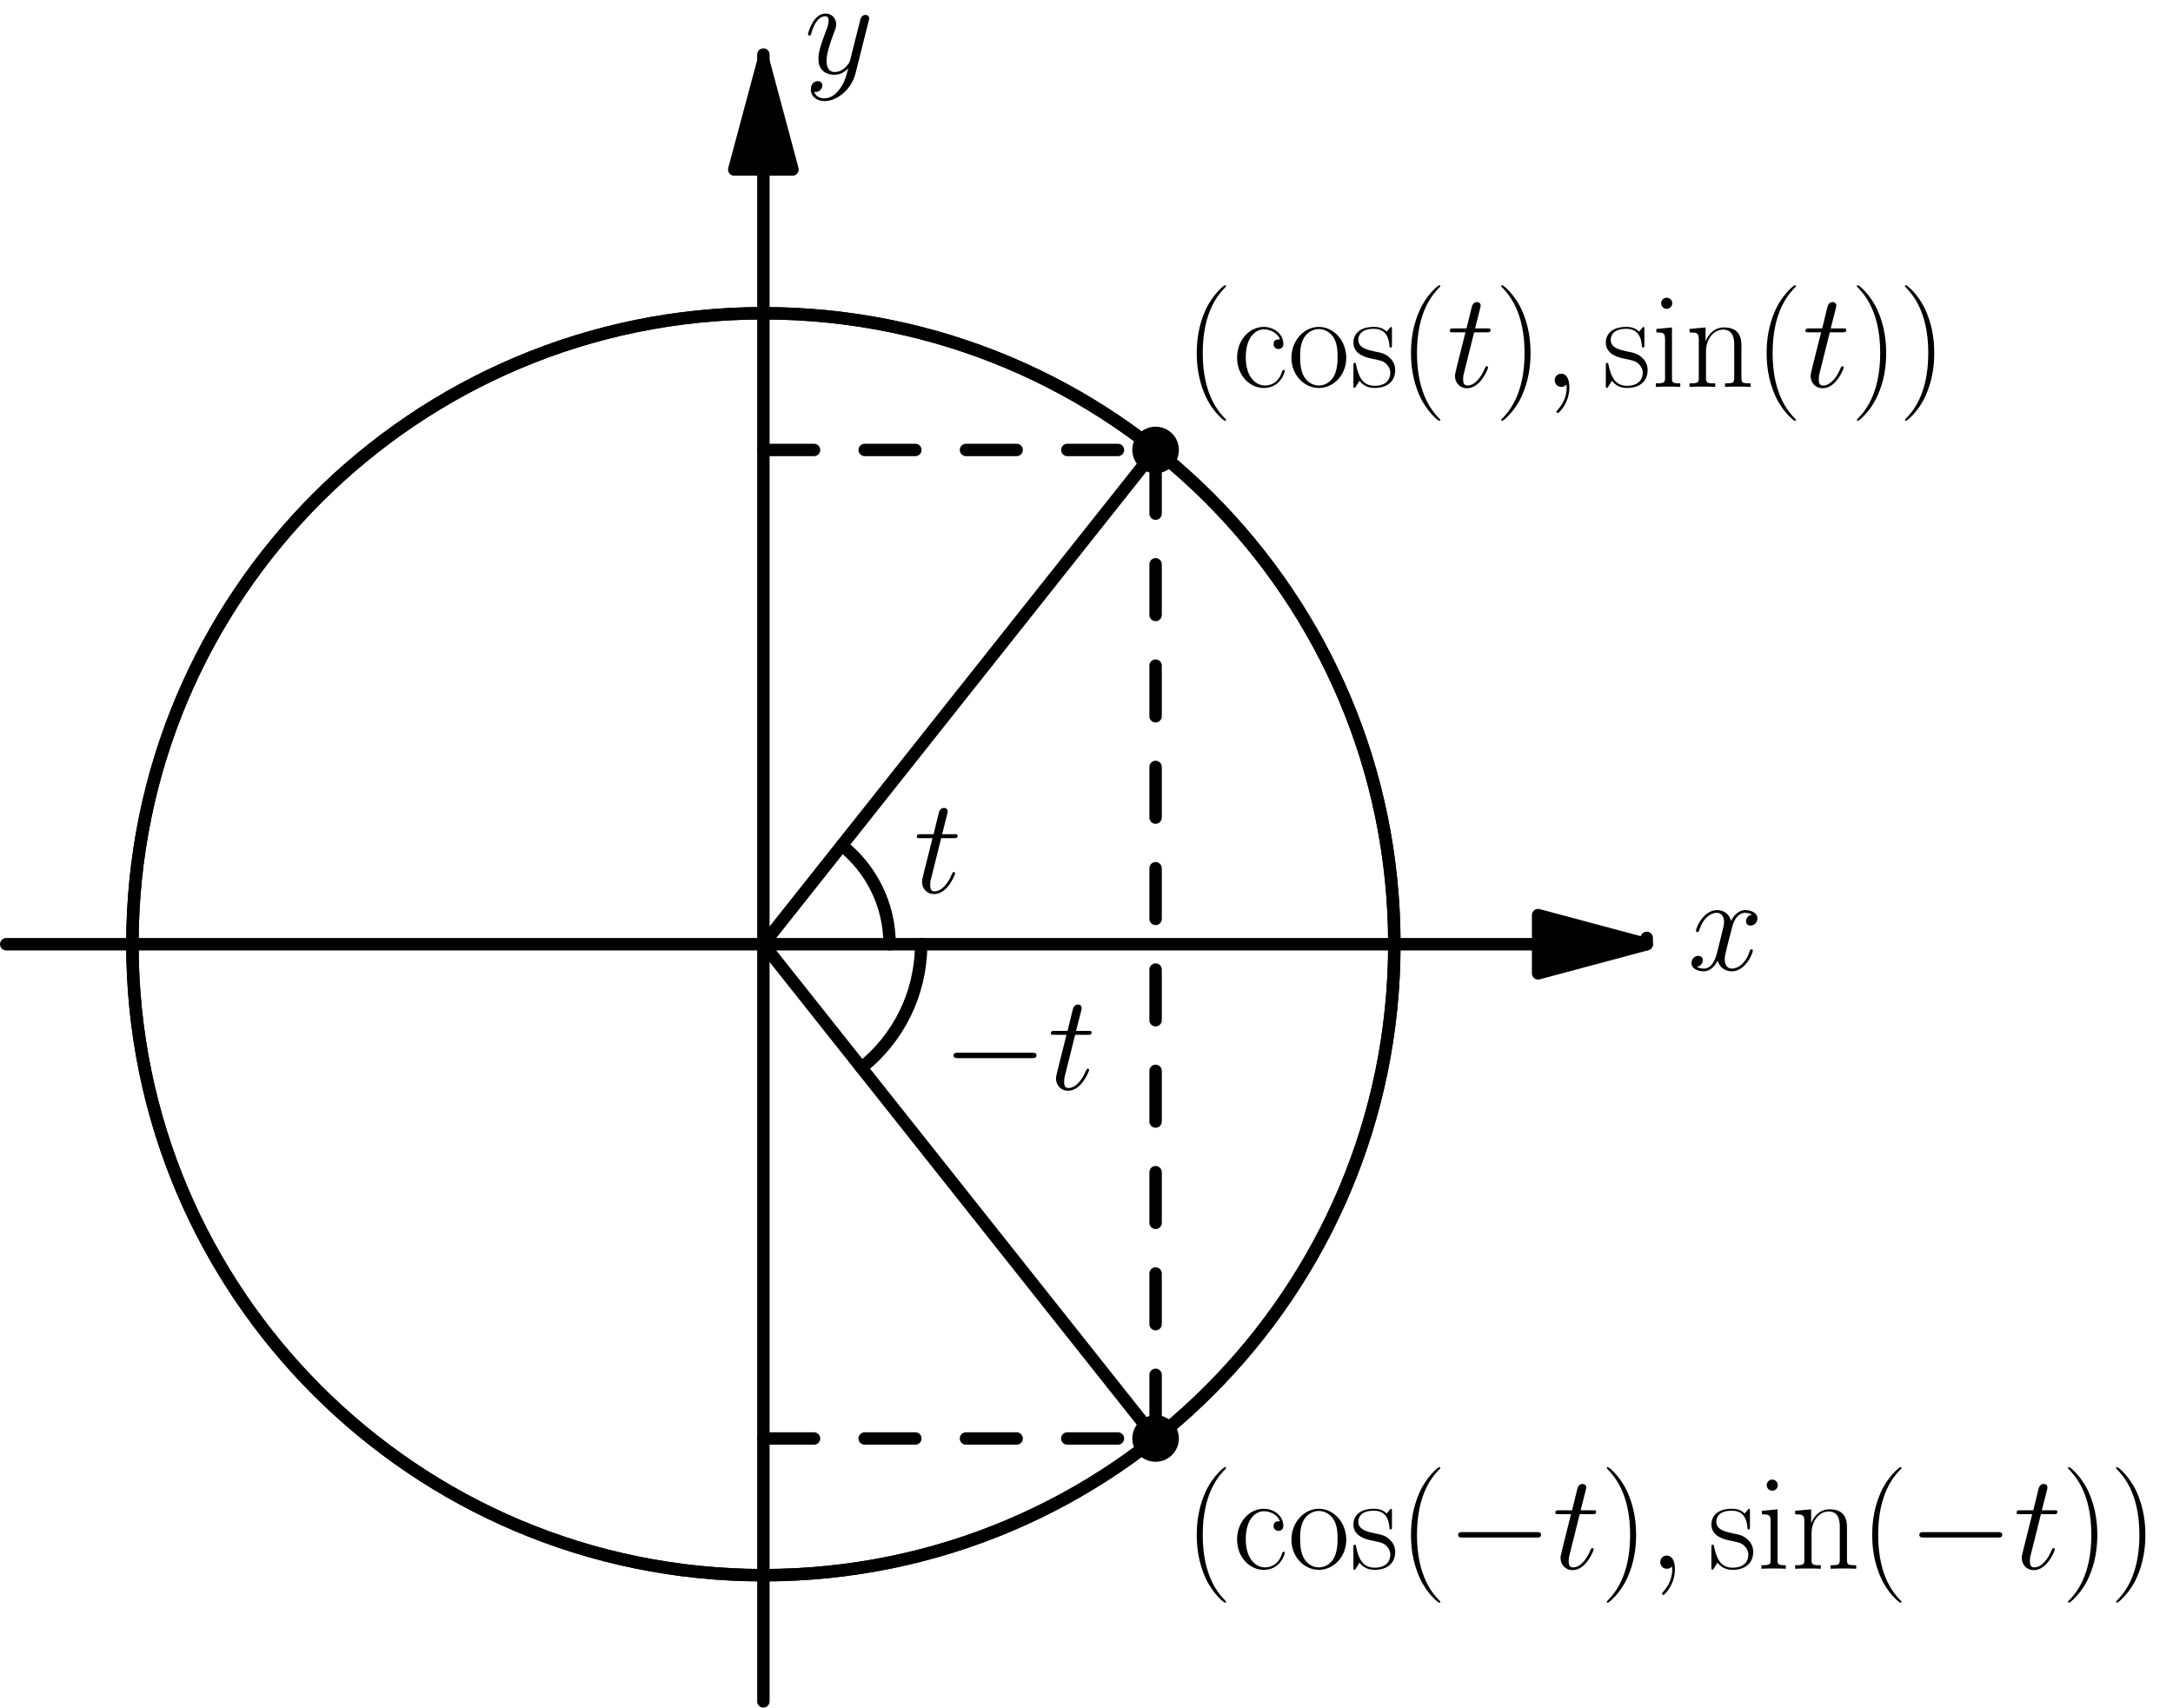
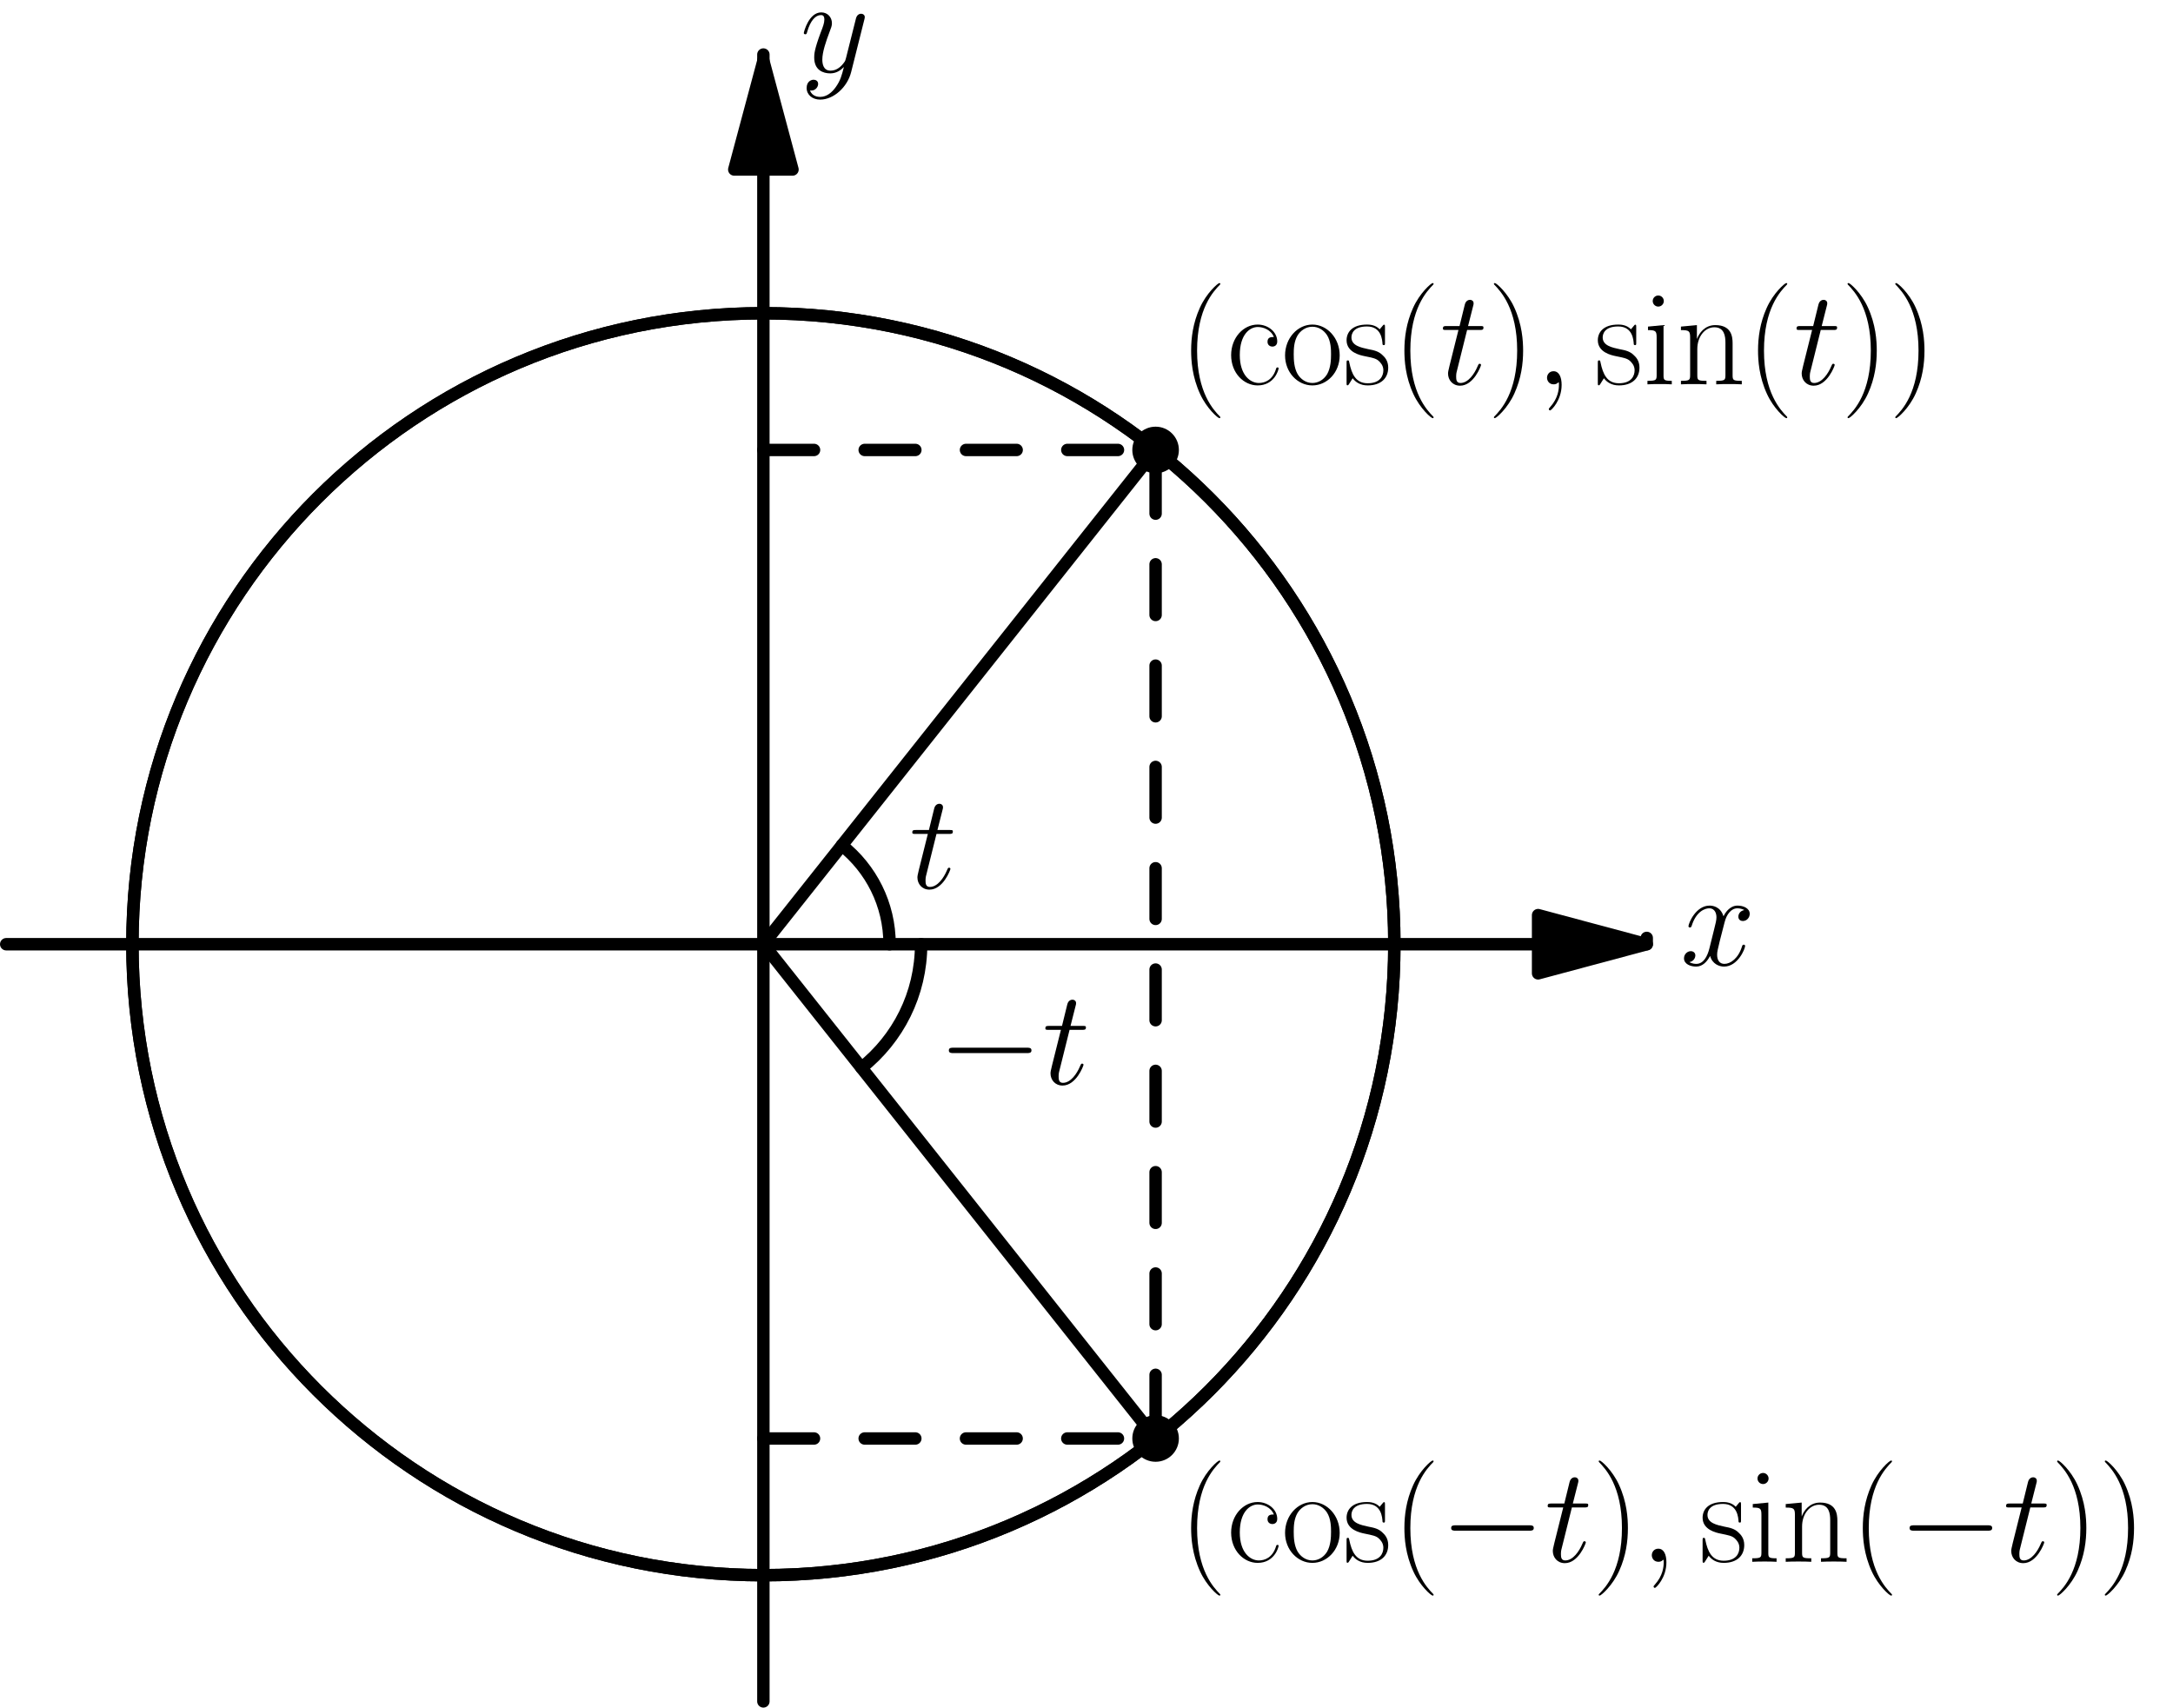
- <svg xmlns="http://www.w3.org/2000/svg" xmlns:xlink="http://www.w3.org/1999/xlink" height="311.853pt" version="1.1" viewBox="56.409 53.858 396.851 311.853" width="396.851pt">
+ <svg xmlns="http://www.w3.org/2000/svg" xmlns:xlink="http://www.w3.org/1999/xlink" height="313.022pt" version="1.1" viewBox="56.621 54.06 398.339 313.022" width="398.339pt">
  <defs>
-     <path d="M4.852 0.1C4.852 -1.344 4.379 -2.413 3.359 -2.413C2.563 -2.413 2.165 -1.766 2.165 -1.219S2.538 0 3.384 0C3.707 0 3.981 -0.1 4.205 -0.323C4.254 -0.373 4.279 -0.373 4.304 -0.373C4.354 -0.373 4.354 -0.025 4.354 0.1C4.354 0.921 4.205 2.538 2.762 4.155C2.488 4.454 2.488 4.503 2.488 4.553C2.488 4.677 2.612 4.802 2.737 4.802C2.936 4.802 4.852 2.961 4.852 0.1Z" id="g0-59" />
-     <path d="M5.001 -10.002H7.29C7.763 -10.002 8.011 -10.002 8.011 -10.45C8.011 -10.723 7.862 -10.723 7.364 -10.723H5.175L6.096 -14.356C6.195 -14.704 6.195 -14.754 6.195 -14.928C6.195 -15.326 5.872 -15.55 5.548 -15.55C5.349 -15.55 4.777 -15.475 4.578 -14.679L3.608 -10.723H1.269C0.771 -10.723 0.547 -10.723 0.547 -10.251C0.547 -10.002 0.722 -10.002 1.194 -10.002H3.409L1.766 -3.433C1.567 -2.563 1.493 -2.314 1.493 -1.99C1.493 -0.821 2.314 0.249 3.707 0.249C6.22 0.249 7.564 -3.384 7.564 -3.558C7.564 -3.707 7.464 -3.782 7.315 -3.782C7.265 -3.782 7.165 -3.782 7.116 -3.682C7.091 -3.657 7.066 -3.632 6.892 -3.234C6.369 -1.99 5.225 -0.249 3.782 -0.249C3.035 -0.249 2.986 -0.871 2.986 -1.418C2.986 -1.443 2.986 -1.916 3.06 -2.214L5.001 -10.002Z" id="g0-116" />
-     <path d="M11.793 -10.151C10.997 -10.002 10.698 -9.405 10.698 -8.932C10.698 -8.335 11.171 -8.136 11.519 -8.136C12.266 -8.136 12.788 -8.783 12.788 -9.454C12.788 -10.499 11.594 -10.972 10.549 -10.972C9.031 -10.972 8.186 -9.479 7.962 -9.007C7.389 -10.873 5.847 -10.972 5.399 -10.972C2.861 -10.972 1.518 -7.713 1.518 -7.165C1.518 -7.066 1.617 -6.942 1.791 -6.942C1.99 -6.942 2.04 -7.091 2.09 -7.19C2.936 -9.952 4.603 -10.475 5.324 -10.475C6.444 -10.475 6.668 -9.43 6.668 -8.832C6.668 -8.285 6.519 -7.713 6.22 -6.519L5.374 -3.11C5.001 -1.617 4.279 -0.249 2.961 -0.249C2.836 -0.249 2.214 -0.249 1.692 -0.572C2.588 -0.746 2.787 -1.493 2.787 -1.791C2.787 -2.289 2.413 -2.588 1.941 -2.588C1.344 -2.588 0.697 -2.065 0.697 -1.269C0.697 -0.224 1.866 0.249 2.936 0.249C4.13 0.249 4.976 -0.697 5.498 -1.717C5.897 -0.249 7.141 0.249 8.061 0.249C10.599 0.249 11.942 -3.01 11.942 -3.558C11.942 -3.682 11.843 -3.782 11.694 -3.782C11.47 -3.782 11.445 -3.657 11.37 -3.458C10.698 -1.269 9.255 -0.249 8.136 -0.249C7.265 -0.249 6.792 -0.896 6.792 -1.916C6.792 -2.463 6.892 -2.861 7.29 -4.503L8.161 -7.887C8.534 -9.38 9.38 -10.475 10.524 -10.475C10.574 -10.475 11.271 -10.475 11.793 -10.151Z" id="g0-120" />
-     <path d="M6.543 2.787C5.872 3.732 4.901 4.578 3.682 4.578C3.384 4.578 2.189 4.528 1.816 3.384C1.891 3.409 2.015 3.409 2.065 3.409C2.811 3.409 3.309 2.762 3.309 2.189S2.836 1.418 2.463 1.418C2.065 1.418 1.194 1.717 1.194 2.936C1.194 4.205 2.264 5.076 3.682 5.076C6.17 5.076 8.683 2.787 9.38 0.025L11.818 -9.678C11.843 -9.803 11.893 -9.952 11.893 -10.101C11.893 -10.475 11.594 -10.723 11.221 -10.723C10.997 -10.723 10.475 -10.624 10.275 -9.877L8.434 -2.563C8.31 -2.115 8.31 -2.065 8.111 -1.791C7.613 -1.095 6.792 -0.249 5.598 -0.249C4.205 -0.249 4.08 -1.617 4.08 -2.289C4.08 -3.707 4.752 -5.623 5.424 -7.414C5.698 -8.136 5.847 -8.484 5.847 -8.982C5.847 -10.027 5.1 -10.972 3.881 -10.972C1.592 -10.972 0.672 -7.364 0.672 -7.165C0.672 -7.066 0.771 -6.942 0.945 -6.942C1.169 -6.942 1.194 -7.041 1.294 -7.389C1.891 -9.479 2.836 -10.475 3.807 -10.475C4.031 -10.475 4.454 -10.475 4.454 -9.653C4.454 -9.007 4.18 -8.285 3.807 -7.34C2.588 -4.08 2.588 -3.259 2.588 -2.662C2.588 -0.299 4.279 0.249 5.523 0.249C6.245 0.249 7.141 0.025 8.011 -0.896L8.036 -0.871C7.663 0.597 7.414 1.567 6.543 2.787Z" id="g0-121" />
-     <path d="M7.613 6.071C7.613 6.046 7.613 5.996 7.539 5.921C6.394 4.752 3.334 1.567 3.334 -6.195S6.344 -17.117 7.564 -18.361C7.564 -18.386 7.613 -18.436 7.613 -18.511S7.539 -18.635 7.439 -18.635C7.165 -18.635 5.051 -16.794 3.832 -14.057C2.588 -11.296 2.239 -8.608 2.239 -6.22C2.239 -4.429 2.413 -1.393 3.906 1.816C5.1 4.404 7.141 6.22 7.439 6.22C7.564 6.22 7.613 6.17 7.613 6.071Z" id="g1-40" />
-     <path d="M6.543 -6.195C6.543 -7.986 6.369 -11.022 4.876 -14.231C3.682 -16.819 1.642 -18.635 1.344 -18.635C1.269 -18.635 1.169 -18.61 1.169 -18.486C1.169 -18.436 1.194 -18.411 1.219 -18.361C2.413 -17.117 5.449 -13.958 5.449 -6.22C5.449 1.543 2.438 4.702 1.219 5.946C1.194 5.996 1.169 6.021 1.169 6.071C1.169 6.195 1.269 6.22 1.344 6.22C1.617 6.22 3.732 4.379 4.951 1.642C6.195 -1.12 6.543 -3.807 6.543 -6.195Z" id="g1-41" />
-     <path d="M8.683 -8.708C8.21 -8.708 7.514 -8.708 7.514 -7.837C7.514 -7.141 8.086 -6.942 8.409 -6.942C8.584 -6.942 9.305 -7.016 9.305 -7.887C9.305 -9.653 7.613 -10.997 5.698 -10.997C3.06 -10.997 0.821 -8.559 0.821 -5.374C0.821 -2.065 3.16 0.199 5.698 0.199C8.783 0.199 9.554 -2.662 9.554 -2.936C9.554 -3.035 9.529 -3.11 9.355 -3.11S9.156 -3.085 9.056 -2.762C8.409 -0.746 6.991 -0.249 5.921 -0.249C4.329 -0.249 2.413 -1.717 2.413 -5.399C2.413 -9.181 4.254 -10.549 5.722 -10.549C6.693 -10.549 8.136 -10.076 8.683 -8.708Z" id="g1-99" />
-     <path d="M3.856 -15.326C3.856 -15.873 3.409 -16.346 2.836 -16.346C2.289 -16.346 1.816 -15.898 1.816 -15.326C1.816 -14.779 2.264 -14.306 2.836 -14.306C3.384 -14.306 3.856 -14.754 3.856 -15.326ZM0.945 -10.624V-9.977C2.339 -9.977 2.538 -9.828 2.538 -8.633V-1.717C2.538 -0.771 2.438 -0.647 0.846 -0.647V0C1.443 -0.05 2.513 -0.05 3.135 -0.05C3.732 -0.05 4.752 -0.05 5.324 0V-0.647C3.856 -0.647 3.807 -0.796 3.807 -1.692V-10.897L0.945 -10.624Z" id="g1-105" />
-     <path d="M10.325 -7.564C10.325 -8.832 10.076 -10.897 7.141 -10.897C5.175 -10.897 4.155 -9.38 3.782 -8.385H3.757V-10.897L0.821 -10.624V-9.977C2.289 -9.977 2.513 -9.828 2.513 -8.633V-1.717C2.513 -0.771 2.413 -0.647 0.821 -0.647V0C1.418 -0.05 2.513 -0.05 3.16 -0.05S4.926 -0.05 5.523 0V-0.647C3.931 -0.647 3.832 -0.746 3.832 -1.717V-6.494C3.832 -8.783 5.225 -10.499 6.966 -10.499C8.808 -10.499 9.007 -8.857 9.007 -7.663V-1.717C9.007 -0.771 8.907 -0.647 7.315 -0.647V0C7.912 -0.05 9.007 -0.05 9.653 -0.05S11.42 -0.05 12.017 0V-0.647C10.425 -0.647 10.325 -0.746 10.325 -1.717V-7.564Z" id="g1-110" />
-     <path d="M10.723 -5.324C10.723 -8.509 8.409 -10.997 5.698 -10.997S0.672 -8.509 0.672 -5.324C0.672 -2.189 2.986 0.199 5.698 0.199S10.723 -2.189 10.723 -5.324ZM5.698 -0.249C4.528 -0.249 3.533 -0.945 2.961 -1.916C2.339 -3.035 2.264 -4.429 2.264 -5.523C2.264 -6.568 2.314 -7.862 2.961 -8.982C3.458 -9.803 4.429 -10.599 5.698 -10.599C6.817 -10.599 7.763 -9.977 8.36 -9.106C9.131 -7.937 9.131 -6.295 9.131 -5.523C9.131 -4.553 9.081 -3.06 8.409 -1.866C7.713 -0.722 6.643 -0.249 5.698 -0.249Z" id="g1-111" />
-     <path d="M7.688 -10.499C7.688 -10.947 7.663 -10.972 7.514 -10.972C7.414 -10.972 7.389 -10.947 7.091 -10.574C7.016 -10.475 6.792 -10.226 6.718 -10.126C5.921 -10.972 4.802 -10.997 4.379 -10.997C1.617 -10.997 0.622 -9.554 0.622 -8.111C0.622 -5.872 3.16 -5.349 3.881 -5.2C5.449 -4.876 5.996 -4.777 6.519 -4.329C6.842 -4.031 7.389 -3.483 7.389 -2.588C7.389 -1.543 6.792 -0.199 4.503 -0.199C2.339 -0.199 1.567 -1.841 1.12 -4.031C1.045 -4.379 1.045 -4.404 0.846 -4.404S0.622 -4.379 0.622 -3.881V-0.299C0.622 0.149 0.647 0.174 0.796 0.174C0.921 0.174 0.945 0.149 1.07 -0.05C1.219 -0.274 1.592 -0.871 1.742 -1.12C2.239 -0.448 3.11 0.199 4.503 0.199C6.966 0.199 8.285 -1.144 8.285 -3.085C8.285 -4.354 7.613 -5.026 7.29 -5.324C6.543 -6.096 5.673 -6.27 4.628 -6.469C3.259 -6.767 1.518 -7.116 1.518 -8.633C1.518 -9.28 1.866 -10.649 4.379 -10.649C7.041 -10.649 7.19 -8.161 7.24 -7.364C7.265 -7.24 7.389 -7.215 7.464 -7.215C7.688 -7.215 7.688 -7.29 7.688 -7.713V-10.499Z" id="g1-115" />
-     <path d="M16.396 -5.722C16.819 -5.722 17.267 -5.722 17.267 -6.22S16.819 -6.718 16.396 -6.718H2.936C2.513 -6.718 2.065 -6.718 2.065 -6.22S2.513 -5.722 2.936 -5.722H16.396Z" id="g2-0" />
+     <path d="M16.335 -5.701C16.756 -5.701 17.202 -5.701 17.202 -6.197S16.756 -6.692 16.335 -6.692H2.925C2.503 -6.692 2.057 -6.692 2.057 -6.197S2.503 -5.701 2.925 -5.701H16.335Z" id="g0-0" />
+     <path d="M7.585 6.048C7.585 6.023 7.585 5.974 7.51 5.899C6.37 4.734 3.321 1.562 3.321 -6.172S6.321 -17.053 7.535 -18.293C7.535 -18.318 7.585 -18.367 7.585 -18.442S7.51 -18.566 7.411 -18.566C7.139 -18.566 5.032 -16.731 3.817 -14.005C2.578 -11.253 2.231 -8.576 2.231 -6.197C2.231 -4.412 2.404 -1.388 3.892 1.809C5.081 4.387 7.114 6.197 7.411 6.197C7.535 6.197 7.585 6.147 7.585 6.048Z" id="g2-40" />
+     <path d="M6.519 -6.172C6.519 -7.957 6.345 -10.981 4.858 -14.178C3.668 -16.756 1.636 -18.566 1.339 -18.566C1.264 -18.566 1.165 -18.541 1.165 -18.417C1.165 -18.367 1.19 -18.342 1.215 -18.293C2.404 -17.053 5.428 -13.905 5.428 -6.197C5.428 1.537 2.429 4.685 1.215 5.924C1.19 5.974 1.165 5.998 1.165 6.048C1.165 6.172 1.264 6.197 1.339 6.197C1.611 6.197 3.718 4.363 4.933 1.636C6.172 -1.115 6.519 -3.792 6.519 -6.172Z" id="g2-41" />
+     <path d="M8.651 -8.675C8.18 -8.675 7.486 -8.675 7.486 -7.808C7.486 -7.114 8.056 -6.916 8.378 -6.916C8.552 -6.916 9.27 -6.99 9.27 -7.857C9.27 -9.617 7.585 -10.956 5.676 -10.956C3.049 -10.956 0.818 -8.527 0.818 -5.354C0.818 -2.057 3.148 0.198 5.676 0.198C8.75 0.198 9.518 -2.652 9.518 -2.925C9.518 -3.024 9.493 -3.098 9.32 -3.098S9.122 -3.074 9.022 -2.751C8.378 -0.744 6.965 -0.248 5.899 -0.248C4.313 -0.248 2.404 -1.71 2.404 -5.379C2.404 -9.146 4.239 -10.51 5.701 -10.51C6.668 -10.51 8.105 -10.039 8.651 -8.675Z" id="g2-99" />
+     <path d="M3.842 -15.269C3.842 -15.814 3.396 -16.285 2.826 -16.285C2.28 -16.285 1.809 -15.839 1.809 -15.269C1.809 -14.723 2.256 -14.253 2.826 -14.253C3.371 -14.253 3.842 -14.699 3.842 -15.269ZM0.942 -10.584V-9.94C2.33 -9.94 2.528 -9.791 2.528 -8.601V-1.71C2.528 -0.768 2.429 -0.644 0.843 -0.644V0C1.438 -0.05 2.503 -0.05 3.123 -0.05C3.718 -0.05 4.734 -0.05 5.304 0V-0.644C3.842 -0.644 3.792 -0.793 3.792 -1.686V-10.857L0.942 -10.584Z" id="g2-105" />
+     <path d="M10.287 -7.535C10.287 -8.799 10.039 -10.857 7.114 -10.857C5.156 -10.857 4.139 -9.345 3.768 -8.353H3.743V-10.857L0.818 -10.584V-9.94C2.28 -9.94 2.503 -9.791 2.503 -8.601V-1.71C2.503 -0.768 2.404 -0.644 0.818 -0.644V0C1.413 -0.05 2.503 -0.05 3.148 -0.05S4.908 -0.05 5.503 0V-0.644C3.916 -0.644 3.817 -0.744 3.817 -1.71V-6.469C3.817 -8.75 5.205 -10.46 6.94 -10.46C8.775 -10.46 8.973 -8.824 8.973 -7.634V-1.71C8.973 -0.768 8.874 -0.644 7.287 -0.644V0C7.882 -0.05 8.973 -0.05 9.617 -0.05S11.377 -0.05 11.972 0V-0.644C10.386 -0.644 10.287 -0.744 10.287 -1.71V-7.535Z" id="g2-110" />
+     <path d="M10.683 -5.304C10.683 -8.477 8.378 -10.956 5.676 -10.956S0.669 -8.477 0.669 -5.304C0.669 -2.181 2.974 0.198 5.676 0.198S10.683 -2.181 10.683 -5.304ZM5.676 -0.248C4.511 -0.248 3.52 -0.942 2.95 -1.909C2.33 -3.024 2.256 -4.412 2.256 -5.503C2.256 -6.544 2.305 -7.833 2.95 -8.948C3.445 -9.766 4.412 -10.559 5.676 -10.559C6.792 -10.559 7.734 -9.94 8.328 -9.072C9.097 -7.907 9.097 -6.271 9.097 -5.503C9.097 -4.536 9.047 -3.049 8.378 -1.859C7.684 -0.719 6.618 -0.248 5.676 -0.248Z" id="g2-111" />
+     <path d="M7.659 -10.46C7.659 -10.906 7.634 -10.931 7.486 -10.931C7.387 -10.931 7.362 -10.906 7.064 -10.534C6.99 -10.435 6.767 -10.188 6.692 -10.088C5.899 -10.931 4.784 -10.956 4.363 -10.956C1.611 -10.956 0.62 -9.518 0.62 -8.081C0.62 -5.85 3.148 -5.329 3.867 -5.18C5.428 -4.858 5.974 -4.759 6.494 -4.313C6.816 -4.016 7.362 -3.47 7.362 -2.578C7.362 -1.537 6.767 -0.198 4.486 -0.198C2.33 -0.198 1.562 -1.834 1.115 -4.016C1.041 -4.363 1.041 -4.387 0.843 -4.387S0.62 -4.363 0.62 -3.867V-0.297C0.62 0.149 0.644 0.174 0.793 0.174C0.917 0.174 0.942 0.149 1.066 -0.05C1.215 -0.273 1.586 -0.868 1.735 -1.115C2.231 -0.446 3.098 0.198 4.486 0.198C6.94 0.198 8.254 -1.14 8.254 -3.074C8.254 -4.338 7.585 -5.007 7.263 -5.304C6.519 -6.073 5.651 -6.246 4.61 -6.445C3.247 -6.742 1.512 -7.089 1.512 -8.601C1.512 -9.246 1.859 -10.609 4.363 -10.609C7.015 -10.609 7.163 -8.13 7.213 -7.337C7.238 -7.213 7.362 -7.188 7.436 -7.188C7.659 -7.188 7.659 -7.263 7.659 -7.684V-10.46Z" id="g2-115" />
+     <path d="M4.833 0.099C4.833 -1.339 4.363 -2.404 3.346 -2.404C2.553 -2.404 2.156 -1.76 2.156 -1.215S2.528 0 3.371 0C3.693 0 3.966 -0.099 4.189 -0.322C4.239 -0.372 4.263 -0.372 4.288 -0.372C4.338 -0.372 4.338 -0.025 4.338 0.099C4.338 0.917 4.189 2.528 2.751 4.139C2.479 4.437 2.479 4.486 2.479 4.536C2.479 4.66 2.603 4.784 2.727 4.784C2.925 4.784 4.833 2.95 4.833 0.099Z" id="g1-59" />
+     <path d="M4.982 -9.964H7.263C7.734 -9.964 7.981 -9.964 7.981 -10.411C7.981 -10.683 7.833 -10.683 7.337 -10.683H5.156L6.073 -14.302C6.172 -14.649 6.172 -14.699 6.172 -14.872C6.172 -15.269 5.85 -15.492 5.528 -15.492C5.329 -15.492 4.759 -15.418 4.561 -14.624L3.594 -10.683H1.264C0.768 -10.683 0.545 -10.683 0.545 -10.212C0.545 -9.964 0.719 -9.964 1.19 -9.964H3.396L1.76 -3.421C1.562 -2.553 1.487 -2.305 1.487 -1.983C1.487 -0.818 2.305 0.248 3.693 0.248C6.197 0.248 7.535 -3.371 7.535 -3.545C7.535 -3.693 7.436 -3.768 7.287 -3.768C7.238 -3.768 7.139 -3.768 7.089 -3.668C7.064 -3.644 7.04 -3.619 6.866 -3.222C6.345 -1.983 5.205 -0.248 3.768 -0.248C3.024 -0.248 2.974 -0.868 2.974 -1.413C2.974 -1.438 2.974 -1.909 3.049 -2.206L4.982 -9.964Z" id="g1-116" />
+     <path d="M11.749 -10.113C10.956 -9.964 10.658 -9.37 10.658 -8.899C10.658 -8.304 11.129 -8.105 11.476 -8.105C12.22 -8.105 12.741 -8.75 12.741 -9.419C12.741 -10.46 11.551 -10.931 10.51 -10.931C8.998 -10.931 8.155 -9.444 7.932 -8.973C7.362 -10.832 5.825 -10.931 5.379 -10.931C2.851 -10.931 1.512 -7.684 1.512 -7.139C1.512 -7.04 1.611 -6.916 1.785 -6.916C1.983 -6.916 2.033 -7.064 2.082 -7.163C2.925 -9.915 4.586 -10.435 5.304 -10.435C6.42 -10.435 6.643 -9.394 6.643 -8.799C6.643 -8.254 6.494 -7.684 6.197 -6.494L5.354 -3.098C4.982 -1.611 4.263 -0.248 2.95 -0.248C2.826 -0.248 2.206 -0.248 1.686 -0.57C2.578 -0.744 2.776 -1.487 2.776 -1.785C2.776 -2.28 2.404 -2.578 1.933 -2.578C1.339 -2.578 0.694 -2.057 0.694 -1.264C0.694 -0.223 1.859 0.248 2.925 0.248C4.115 0.248 4.957 -0.694 5.478 -1.71C5.875 -0.248 7.114 0.248 8.031 0.248C10.559 0.248 11.898 -2.999 11.898 -3.545C11.898 -3.668 11.799 -3.768 11.65 -3.768C11.427 -3.768 11.402 -3.644 11.328 -3.445C10.658 -1.264 9.221 -0.248 8.105 -0.248C7.238 -0.248 6.767 -0.892 6.767 -1.909C6.767 -2.454 6.866 -2.851 7.263 -4.486L8.13 -7.857C8.502 -9.345 9.345 -10.435 10.485 -10.435C10.534 -10.435 11.229 -10.435 11.749 -10.113Z" id="g1-120" />
+     <path d="M6.519 2.776C5.85 3.718 4.883 4.561 3.668 4.561C3.371 4.561 2.181 4.511 1.809 3.371C1.884 3.396 2.008 3.396 2.057 3.396C2.801 3.396 3.297 2.751 3.297 2.181S2.826 1.413 2.454 1.413C2.057 1.413 1.19 1.71 1.19 2.925C1.19 4.189 2.256 5.057 3.668 5.057C6.147 5.057 8.651 2.776 9.345 0.025L11.774 -9.642C11.799 -9.766 11.848 -9.915 11.848 -10.063C11.848 -10.435 11.551 -10.683 11.179 -10.683C10.956 -10.683 10.435 -10.584 10.237 -9.84L8.403 -2.553C8.279 -2.107 8.279 -2.057 8.081 -1.785C7.585 -1.091 6.767 -0.248 5.577 -0.248C4.189 -0.248 4.065 -1.611 4.065 -2.28C4.065 -3.693 4.734 -5.602 5.404 -7.387C5.676 -8.105 5.825 -8.452 5.825 -8.948C5.825 -9.989 5.081 -10.931 3.867 -10.931C1.586 -10.931 0.669 -7.337 0.669 -7.139C0.669 -7.04 0.768 -6.916 0.942 -6.916C1.165 -6.916 1.19 -7.015 1.289 -7.362C1.884 -9.444 2.826 -10.435 3.792 -10.435C4.016 -10.435 4.437 -10.435 4.437 -9.617C4.437 -8.973 4.164 -8.254 3.792 -7.312C2.578 -4.065 2.578 -3.247 2.578 -2.652C2.578 -0.297 4.263 0.248 5.503 0.248C6.222 0.248 7.114 0.025 7.981 -0.892L8.006 -0.868C7.634 0.595 7.387 1.562 6.519 2.776Z" id="g1-121" />
  </defs>
-   <g id="page1" transform="matrix(0.996264 0 0 0.996264 0 0)">
+   <g id="page1">
    <g transform="matrix(1 0 0 1 196.558 227.146)">
      <path d="M 115.665 0C 115.665 -63.88 63.88 -115.665 0 -115.665C -63.88 -115.665 -115.665 -63.88 -115.665 -0C -115.665 63.88 -63.88 115.665 0 115.665C 63.88 115.665 115.665 63.88 115.665 0Z" fill="none" stroke="#000000" stroke-linecap="round" stroke-linejoin="round" stroke-miterlimit="10.037" stroke-width="2.276" />
    </g>
    <g transform="matrix(1 0 0 1 196.558 227.146)">
      <path d="M 142.015 0L -138.798 -0" fill="none" stroke="#000000" stroke-linecap="round" stroke-linejoin="round" stroke-miterlimit="10.037" stroke-width="2.276" />
    </g>
    <g transform="matrix(1 0 0 1 196.558 227.146)">
-       <path d="M 161.931 0L 142.015 -5.337L 142.015 5.337L 161.931 0Z" fill="#000000" />
+       <path d="M 161.931 2.92526e-15L 142.015 -5.337L 142.015 5.337L 161.931 2.92526e-15Z" fill="#000000" />
    </g>
    <g transform="matrix(1 0 0 1 196.558 227.146)">
-       <path d="M 161.931 0L 142.015 -5.337L 142.015 5.337L 161.931 0Z" fill="none" stroke="#000000" stroke-linecap="round" stroke-linejoin="round" stroke-miterlimit="10.037" stroke-width="2.276" />
+       <path d="M 161.931 2.92526e-15L 142.015 -5.337L 142.015 5.337L 161.931 2.92526e-15Z" fill="none" stroke="#000000" stroke-linecap="round" stroke-linejoin="round" stroke-miterlimit="10.037" stroke-width="2.276" />
    </g>
    <g transform="matrix(1 0 0 1 196.558 227.146)">
      <path d="M 161.931 0L 161.931 -1.157" fill="none" stroke="#000000" stroke-linecap="round" stroke-linejoin="round" stroke-miterlimit="10.037" stroke-width="2.276" />
    </g>
-     <use x="365.993" xlink:href="#g0-120" y="231.864" />
+     <use x="364.626" xlink:href="#g1-120" y="230.997" />
    <g transform="matrix(1 0 0 1 196.558 227.146)">
      <path d="M 0 -142.015L 0 138.798" fill="none" stroke="#000000" stroke-linecap="round" stroke-linejoin="round" stroke-miterlimit="10.037" stroke-width="2.276" />
    </g>
    <g transform="matrix(1 0 0 1 196.558 227.146)">
-       <path d="M 0 -161.931L -5.337 -142.015L 5.337 -142.015L 0 -161.931Z" fill="#000000" />
+       <path d="M 2.92526e-15 -161.931L -5.337 -142.015L 5.337 -142.015L 2.92526e-15 -161.931Z" fill="#000000" />
    </g>
    <g transform="matrix(1 0 0 1 196.558 227.146)">
-       <path d="M 0 -161.931L -5.337 -142.015L 5.337 -142.015L 0 -161.931Z" fill="none" stroke="#000000" stroke-linecap="round" stroke-linejoin="round" stroke-miterlimit="10.037" stroke-width="2.276" />
+       <path d="M 2.92526e-15 -161.931L -5.337 -142.015L 5.337 -142.015L 2.92526e-15 -161.931Z" fill="none" stroke="#000000" stroke-linecap="round" stroke-linejoin="round" stroke-miterlimit="10.037" stroke-width="2.276" />
    </g>
    <g transform="matrix(1 0 0 1 196.558 227.146)">
      <path d="M 0 -161.931L 0 -163.088" fill="none" stroke="#000000" stroke-linecap="round" stroke-linejoin="round" stroke-miterlimit="10.037" stroke-width="2.276" />
    </g>
-     <use x="204.061" xlink:href="#g0-121" y="67.513" />
+     <use x="203.299" xlink:href="#g1-121" y="67.261" />
    <g transform="matrix(1 0 0 1 196.558 227.146)">
      <path d="M 115.665 0C 115.665 -63.88 63.88 -115.665 0 -115.665C -63.88 -115.665 -115.665 -63.88 -115.665 -0C -115.665 63.88 -63.88 115.665 0 115.665C 63.88 115.665 115.665 63.88 115.665 0Z" fill="none" stroke="#000000" stroke-linecap="round" stroke-linejoin="round" stroke-miterlimit="10.037" stroke-width="2.276" />
    </g>
    <g transform="matrix(1 0 0 1 196.558 227.146)">
      <path d="M 71.899 -90.604L 0 0L 71.899 90.604" fill="none" stroke="#000000" stroke-linecap="round" stroke-linejoin="round" stroke-miterlimit="10.037" stroke-width="2.276" />
    </g>
    <g transform="matrix(1 0 0 1 196.558 227.146)">
      <circle cx="71.899" cy="-90.604" r="4.268" fill="#000000" />
    </g>
-     <use x="273.763" xlink:href="#g1-40" y="124.98" />
-     <use x="282.574" xlink:href="#g1-99" y="124.98" />
-     <use x="292.685" xlink:href="#g1-111" y="124.98" />
-     <use x="304.095" xlink:href="#g1-115" y="124.98" />
-     <use x="313.036" xlink:href="#g1-40" y="124.98" />
-     <use x="321.847" xlink:href="#g0-116" y="124.98" />
-     <use x="330.644" xlink:href="#g1-41" y="124.98" />
-     <use x="339.455" xlink:href="#g0-59" y="124.98" />
-     <use x="350.368" xlink:href="#g1-115" y="124.98" />
-     <use x="359.309" xlink:href="#g1-105" y="124.98" />
-     <use x="365.52" xlink:href="#g1-110" y="124.98" />
-     <use x="378.231" xlink:href="#g1-40" y="124.98" />
-     <use x="387.041" xlink:href="#g0-116" y="124.98" />
-     <use x="395.838" xlink:href="#g1-41" y="124.98" />
-     <use x="404.649" xlink:href="#g1-41" y="124.98" />
+     <use x="272.741" xlink:href="#g2-40" y="124.513" />
+     <use x="281.486" xlink:href="#g2-99" y="124.513" />
+     <use x="291.521" xlink:href="#g2-111" y="124.513" />
+     <use x="302.846" xlink:href="#g2-115" y="124.513" />
+     <use x="311.834" xlink:href="#g2-40" y="124.513" />
+     <use x="320.579" xlink:href="#g1-116" y="124.513" />
+     <use x="329.31" xlink:href="#g2-41" y="124.513" />
+     <use x="338.055" xlink:href="#g1-59" y="124.513" />
+     <use x="348.903" xlink:href="#g2-115" y="124.513" />
+     <use x="357.777" xlink:href="#g2-105" y="124.513" />
+     <use x="363.942" xlink:href="#g2-110" y="124.513" />
+     <use x="376.661" xlink:href="#g2-40" y="124.513" />
+     <use x="385.406" xlink:href="#g1-116" y="124.513" />
+     <use x="394.138" xlink:href="#g2-41" y="124.513" />
+     <use x="402.883" xlink:href="#g2-41" y="124.513" />
    <g transform="matrix(1 0 0 1 196.558 227.146)">
      <circle cx="71.899" cy="90.604" r="4.268" fill="#000000" />
    </g>
-     <use x="273.763" xlink:href="#g1-40" y="341.63" />
-     <use x="282.574" xlink:href="#g1-99" y="341.63" />
-     <use x="292.685" xlink:href="#g1-111" y="341.63" />
-     <use x="304.095" xlink:href="#g1-115" y="341.63" />
-     <use x="313.036" xlink:href="#g1-40" y="341.63" />
-     <use x="321.847" xlink:href="#g2-0" y="341.63" />
-     <use x="341.198" xlink:href="#g0-116" y="341.63" />
-     <use x="349.995" xlink:href="#g1-41" y="341.63" />
-     <use x="358.806" xlink:href="#g0-59" y="341.63" />
-     <use x="369.72" xlink:href="#g1-115" y="341.63" />
-     <use x="378.66" xlink:href="#g1-105" y="341.63" />
-     <use x="384.871" xlink:href="#g1-110" y="341.63" />
-     <use x="397.582" xlink:href="#g1-40" y="341.63" />
-     <use x="406.392" xlink:href="#g2-0" y="341.63" />
-     <use x="425.744" xlink:href="#g0-116" y="341.63" />
-     <use x="434.541" xlink:href="#g1-41" y="341.63" />
-     <use x="443.352" xlink:href="#g1-41" y="341.63" />
+     <use x="272.741" xlink:href="#g2-40" y="340.354" />
+     <use x="281.486" xlink:href="#g2-99" y="340.354" />
+     <use x="291.521" xlink:href="#g2-111" y="340.354" />
+     <use x="302.846" xlink:href="#g2-115" y="340.354" />
+     <use x="311.834" xlink:href="#g2-40" y="340.354" />
+     <use x="320.579" xlink:href="#g0-0" y="340.354" />
+     <use x="339.786" xlink:href="#g1-116" y="340.354" />
+     <use x="348.517" xlink:href="#g2-41" y="340.354" />
+     <use x="357.262" xlink:href="#g1-59" y="340.354" />
+     <use x="368.11" xlink:href="#g2-115" y="340.354" />
+     <use x="376.984" xlink:href="#g2-105" y="340.354" />
+     <use x="383.149" xlink:href="#g2-110" y="340.354" />
+     <use x="395.868" xlink:href="#g2-40" y="340.354" />
+     <use x="404.613" xlink:href="#g0-0" y="340.354" />
+     <use x="423.82" xlink:href="#g1-116" y="340.354" />
+     <use x="432.552" xlink:href="#g2-41" y="340.354" />
+     <use x="441.297" xlink:href="#g2-41" y="340.354" />
    <g transform="matrix(1 0 0 1 196.558 227.146)">
      <path d="M 23.133 0C 23.133 -7.341 19.713 -13.884 14.38 -18.122" fill="none" stroke="#000000" stroke-linecap="round" stroke-linejoin="round" stroke-miterlimit="10.037" stroke-width="2.276" />
    </g>
-     <use x="224.148" xlink:href="#g0-116" y="217.704" />
+     <use x="223.31" xlink:href="#g1-116" y="216.891" />
    <g transform="matrix(1 0 0 1 196.558 227.146)">
      <path d="M 17.975 22.652C 24.642 17.355 28.916 9.176 28.916 0" fill="none" stroke="#000000" stroke-linecap="round" stroke-linejoin="round" stroke-miterlimit="10.037" stroke-width="2.276" />
    </g>
-     <use x="229.356" xlink:href="#g2-0" y="253.752" />
-     <use x="248.708" xlink:href="#g0-116" y="253.752" />
+     <use x="228.499" xlink:href="#g0-0" y="252.804" />
+     <use x="247.706" xlink:href="#g1-116" y="252.804" />
    <g transform="matrix(1 0 0 1 196.558 227.146)">
      <path d="M 0 -90.604L 71.899 -90.604L 71.899 90.604L 0 90.604" fill="none" stroke="#000000" stroke-linecap="round" stroke-linejoin="round" stroke-miterlimit="10.037" stroke-width="2.276" stroke-dasharray="9.286,9.286" />
    </g>
  </g>
</svg>
